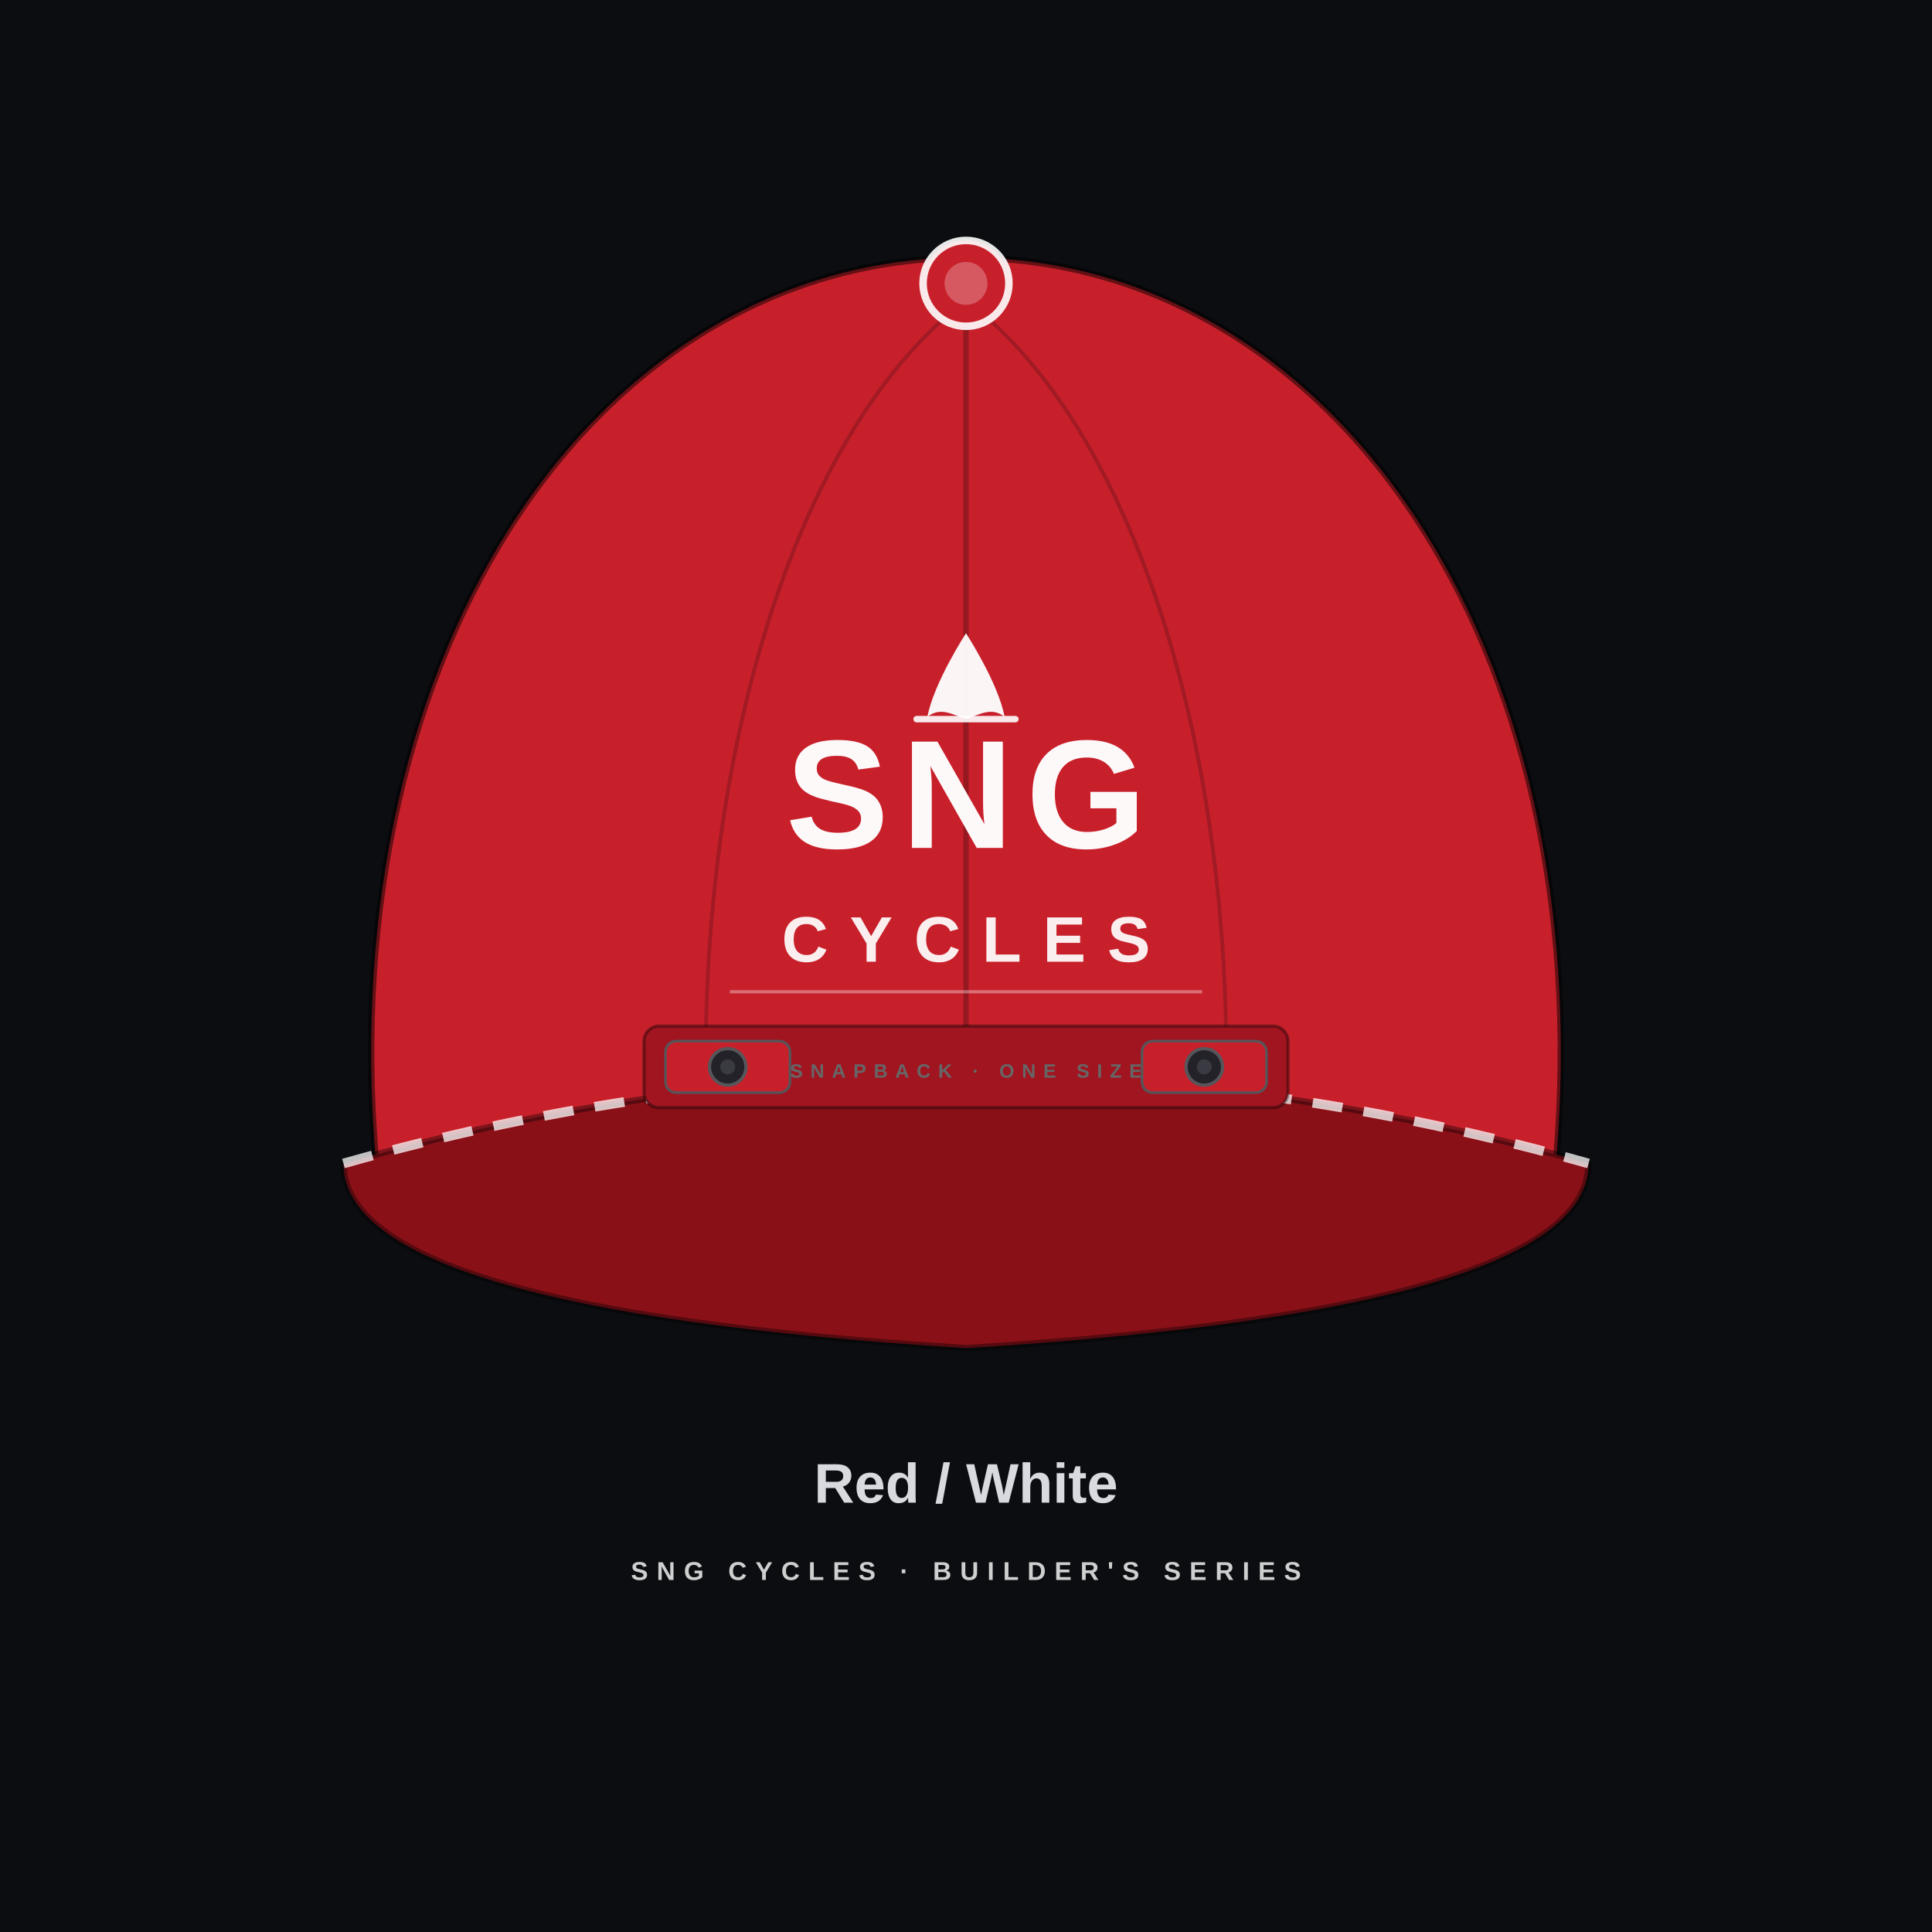
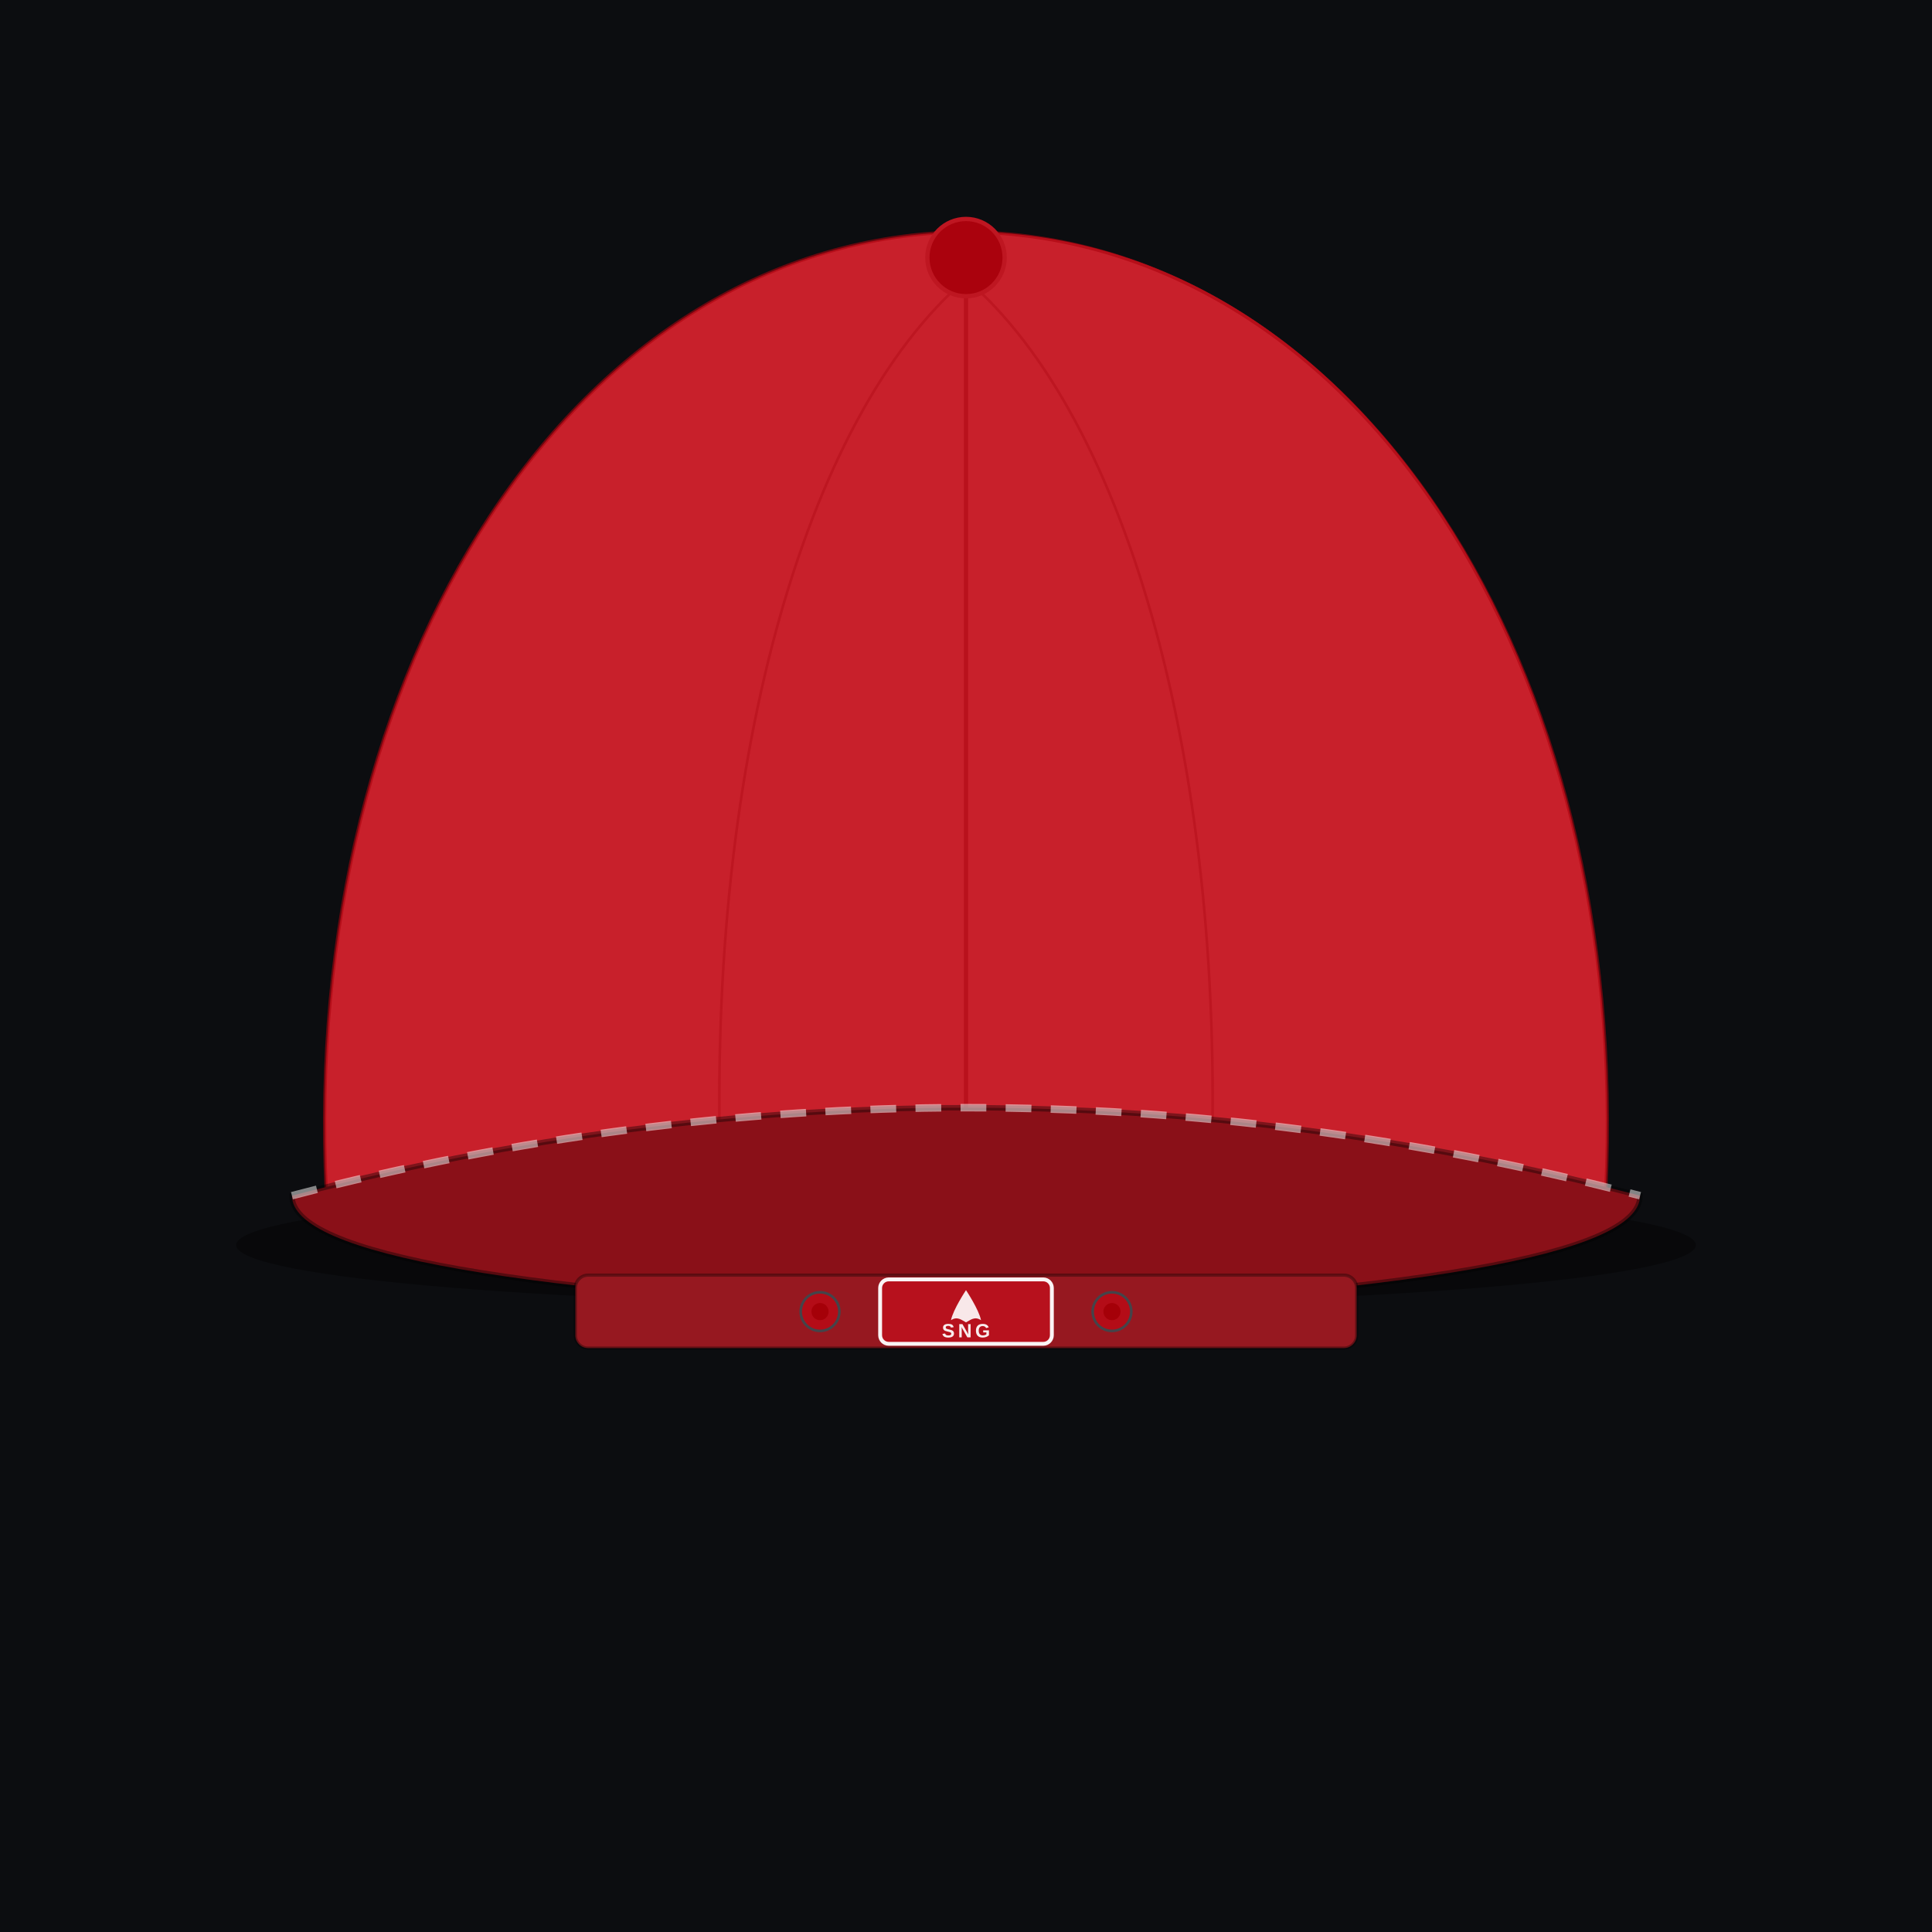
<svg xmlns="http://www.w3.org/2000/svg" width="900" height="900" viewBox="0 0 900 900">
  <rect width="900" height="900" fill="#0c0d10" />
-   <path d="M175 540 C155 300 280 120 450 120 C620 120 745 300 725 540 Z" fill="#c8202b" stroke="#00000080" stroke-width="3" />
-   <line x1="450" y1="120" x2="450" y2="540" stroke="#00000040" stroke-width="2.5" />
-   <path d="M450 140 C370 200 320 360 330 540" fill="none" stroke="#00000030" stroke-width="1.8" />
-   <path d="M450 140 C530 200 580 360 570 540" fill="none" stroke="#00000030" stroke-width="1.8" />
-   <circle cx="450" cy="132" r="20" fill="#c8202b" stroke="#ffffff" stroke-width="3.5" stroke-opacity="0.9" />
-   <circle cx="450" cy="132" r="10" fill="#ffffff" fill-opacity="0.25" />
-   <path d="M450 295 C450 295 435 318 432 334 C438 329 444 333 450 335 C456 333 462 329 468 334 C465 318 450 295 450 295 Z" fill="#ffffff" opacity="0.95" />
-   <line x1="427" y1="335" x2="473" y2="335" stroke="#ffffff" stroke-width="3" stroke-linecap="round" opacity="0.9" />
-   <text x="450" y="395" text-anchor="middle" font-family="Arial Black, Arial, sans-serif" font-weight="900" font-size="72" fill="#ffffff" letter-spacing="6" opacity="0.97">SNG</text>
-   <text x="450" y="448" text-anchor="middle" font-family="Arial Black, Arial, sans-serif" font-weight="900" font-size="30" fill="#ffffff" letter-spacing="10" opacity="0.92">CYCLES</text>
-   <line x1="340" y1="462" x2="560" y2="462" stroke="#ffffff" stroke-width="1.5" opacity="0.35" />
-   <path d="M160 542 Q450 460 740 542 Q740 610 450 628 Q160 610 160 542 Z" fill="#8a1018" stroke="#00000060" stroke-width="3" />
-   <path d="M160 542 Q450 460 740 542" fill="none" stroke="#ffffff" stroke-width="4.5" stroke-dasharray="14 10" opacity="0.75" />
-   <rect x="300" y="478" width="300" height="38" rx="7" fill="#a01520" stroke="#00000060" stroke-width="1.5" />
-   <rect x="310" y="485" width="58" height="24" rx="5" fill="#c8202b" stroke="#55555a" stroke-width="1.2" />
-   <circle cx="339" cy="497" r="8.5" fill="#222228" stroke="#55555a" stroke-width="1.5" />
-   <circle cx="339" cy="497" r="3.5" fill="#3a3a42" />
-   <text x="450" y="502" text-anchor="middle" font-family="Arial, sans-serif" font-weight="700" font-size="9" fill="#666" letter-spacing="3.5">SNAPBACK · ONE SIZE</text>
-   <rect x="532" y="485" width="58" height="24" rx="5" fill="#c8202b" stroke="#55555a" stroke-width="1.2" />
-   <circle cx="561" cy="497" r="8.5" fill="#222228" stroke="#55555a" stroke-width="1.5" />
-   <circle cx="561" cy="497" r="3.5" fill="#3a3a42" />
-   <text x="450" y="700" text-anchor="middle" font-family="Arial Black, Arial, sans-serif" font-weight="900" font-size="26" fill="#d8dae0">Red / White</text>
-   <text x="450" y="736" text-anchor="middle" font-family="Arial, sans-serif" font-weight="700" font-size="12" fill="#ffffff" letter-spacing="4" opacity="0.8">SNG CYCLES · BUILDER'S SERIES</text>
+   <ellipse cx="450" cy="580" rx="340" ry="28" fill="#000" opacity="0.35" />
+   <path d="M152 555            C140 310 268 110 450 108            C632 108 760 310 748 555            Z" fill="#c8202b" />
+   <path d="M152 555 C140 310 268 110 450 108" fill="none" stroke="#aa020d" stroke-width="1.5" opacity="0.6" />
+   <path d="M748 555 C760 310 632 110 450 108" fill="none" stroke="#aa020d" stroke-width="1.5" opacity="0.6" />
+   <line x1="450" y1="110" x2="450" y2="556" stroke="#aa020d" stroke-width="2" opacity="0.5" />
+   <path d="M450 130 C374 195 328 360 336 556" fill="none" stroke="#aa020d" stroke-width="1.2" opacity="0.35" />
+   <path d="M450 130 C526 195 572 360 564 556" fill="none" stroke="#aa020d" stroke-width="1.2" opacity="0.35" />
+   <circle cx="450" cy="120" r="18" fill="#aa020d" stroke="#be1621" stroke-width="2" />
+   <path d="M136 557 Q450 475 764 557 Q764 598 450 612 Q136 598 136 557 Z" fill="#8a1018" stroke="#00000060" stroke-width="2.5" />
+   <path d="M136 557 Q450 475 764 557" fill="none" stroke="#ffffff" stroke-width="3.5" stroke-dasharray="12 9" opacity="0.5" />
+   <rect x="268" y="594" width="364" height="34" rx="6" fill="#961820" stroke="#00000055" stroke-width="1.5" />
+   <rect x="410" y="596" width="80" height="30" rx="4" fill="#b9111c" stroke="#ffffff" stroke-width="1.8" opacity="0.95" />
+   <path d="M450 601 C450 601 444 610 443 615 C446 613 448 615 450 616 C452 615 454 613 457 615 C456 610 450 601 450 601 Z" fill="#ffffff" opacity="0.9" />
+   <text x="450" y="623" text-anchor="middle" font-family="Arial Black, Arial, sans-serif" font-weight="900" font-size="9" fill="#ffffff" letter-spacing="1.5" opacity="0.92">SNG</text>
+   <circle cx="382" cy="611" r="9" fill="#b40c17" stroke="#44444a" stroke-width="1.2" />
+   <circle cx="382" cy="611" r="4" fill="#a50008" />
+   <circle cx="518" cy="611" r="9" fill="#b40c17" stroke="#44444a" stroke-width="1.2" />
+   <circle cx="518" cy="611" r="4" fill="#a50008" />
</svg>
